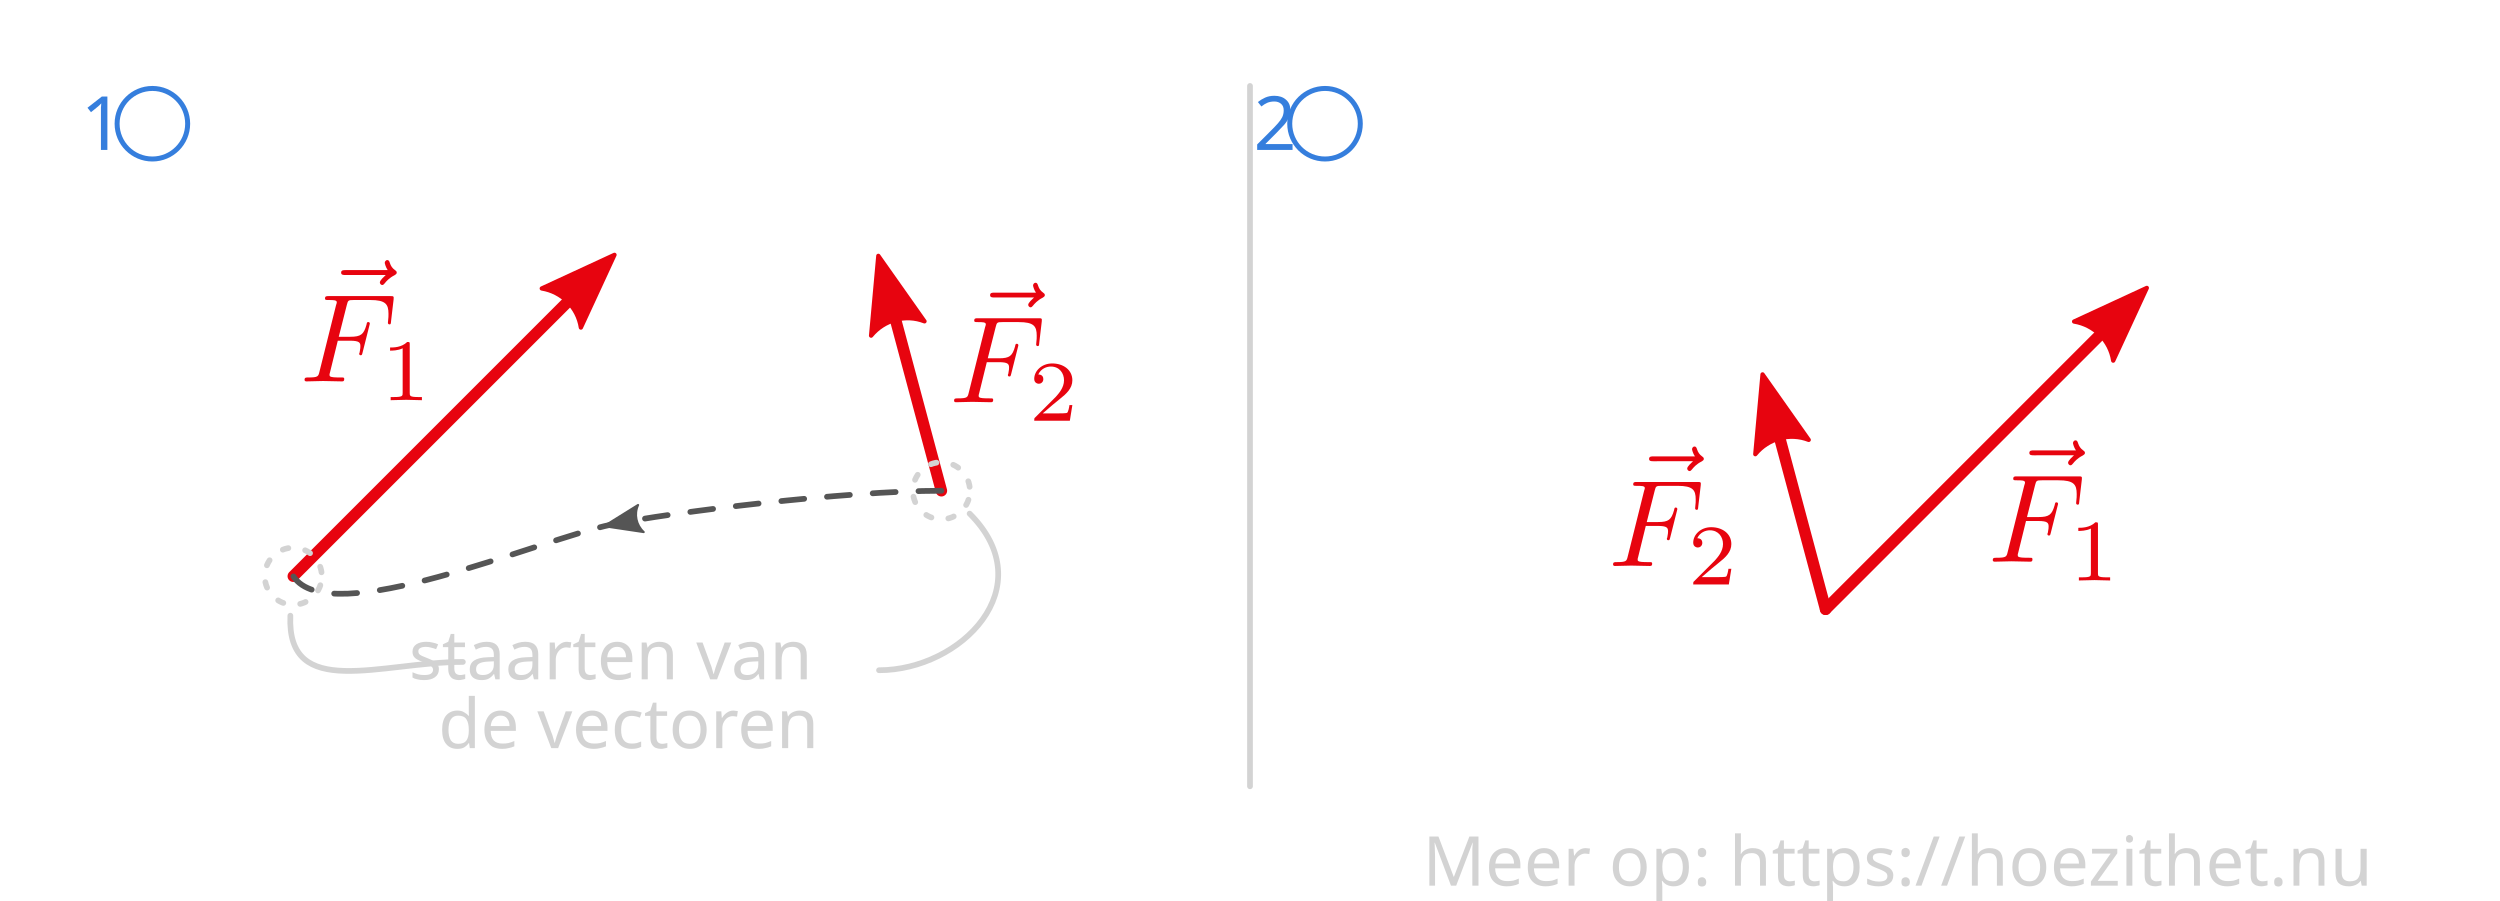
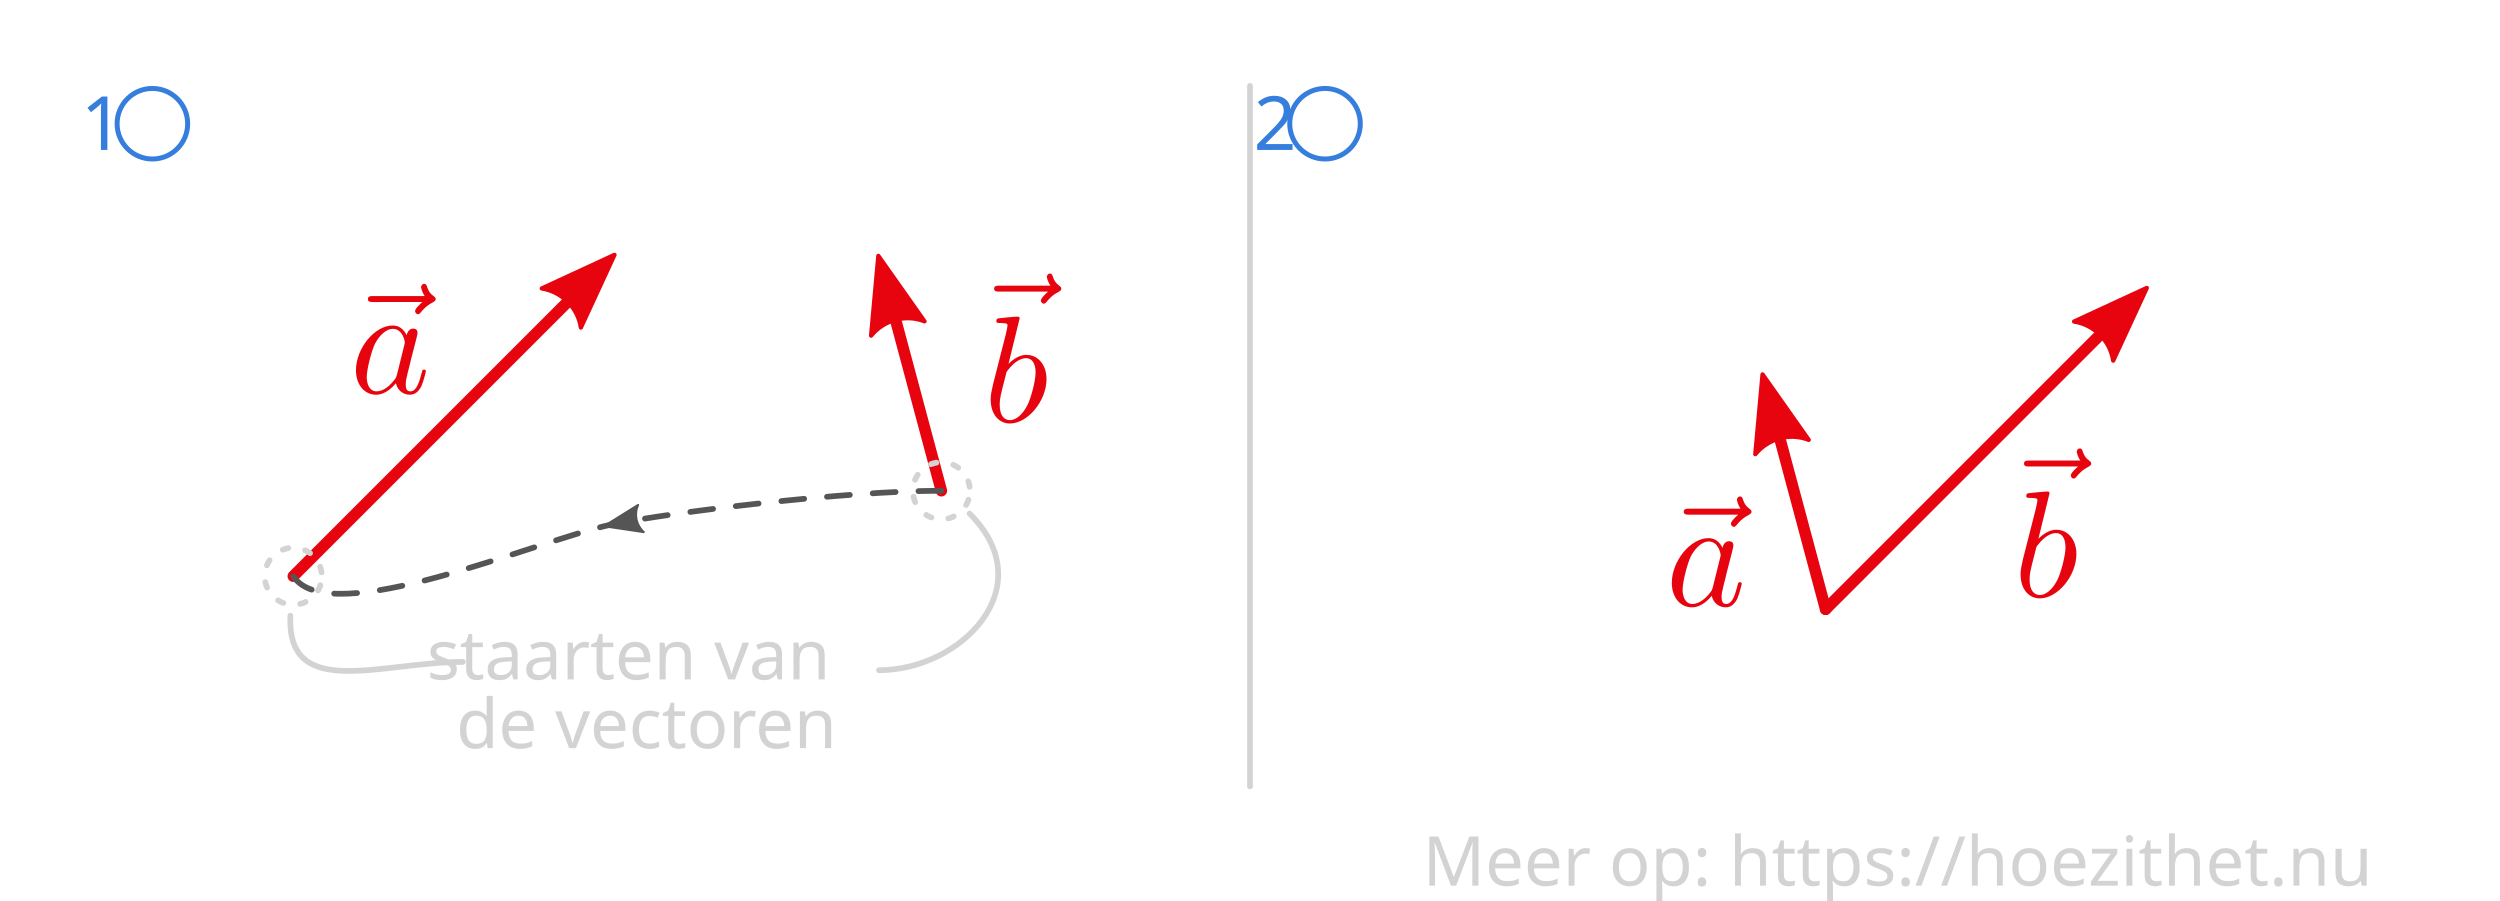
<svg xmlns="http://www.w3.org/2000/svg" width="581.736" height="209.63" viewBox="0 0 153.918 55.465" version="1.1" id="svg4623">
  <defs id="defs4617">
    <marker orient="auto" refY="0.0" refX="0.0" id="marker1286" style="overflow:visible;">
      <path id="path1284" style="fill-rule:evenodd;stroke-width:0.625;stroke-linejoin:round;stroke:#555555;stroke-opacity:1;fill:#555555;fill-opacity:1" d="M 8.719,4.034 L -2.207,0.016 L 8.719,-4.002 C 6.973,-1.63 6.983,1.616 8.719,4.034 z " transform="scale(0.6) rotate(180) translate(0,0)" />
    </marker>
    <marker orient="auto" refY="0.0" refX="0.0" id="Arrow2Mend" style="overflow:visible;">
      <path id="path1591" style="fill-rule:evenodd;stroke-width:0.625;stroke-linejoin:round;stroke:#e7040f;stroke-opacity:1;fill:#e7040f;fill-opacity:1" d="M 8.719,4.034 L -2.207,0.016 L 8.719,-4.002 C 6.973,-1.63 6.983,1.616 8.719,4.034 z " transform="scale(0.6) rotate(180) translate(0,0)" />
    </marker>
    <marker orient="auto" refY="0" refX="0" id="Arrow2Mend-3" style="overflow:visible">
      <path id="path1591-3" style="fill:#e7040f;fill-opacity:1;fill-rule:evenodd;stroke:#e7040f;stroke-width:0.625;stroke-linejoin:round;stroke-opacity:1" d="M 8.719,4.034 -2.207,0.016 8.719,-4.002 c -1.745,2.372 -1.735,5.617 -6e-7,8.035 z" transform="scale(-0.6)" />
    </marker>
    <marker orient="auto" refY="0" refX="0" id="Arrow2Mend-7" style="overflow:visible">
      <path id="path1591-9" style="fill:#e7040f;fill-opacity:1;fill-rule:evenodd;stroke:#e7040f;stroke-width:0.625;stroke-linejoin:round;stroke-opacity:1" d="M 8.719,4.034 -2.207,0.016 8.719,-4.002 c -1.745,2.372 -1.735,5.617 -6e-7,8.035 z" transform="scale(-0.6)" />
    </marker>
    <marker orient="auto" refY="0" refX="0" id="Arrow2Mend-3-9" style="overflow:visible">
      <path id="path1591-3-3" style="fill:#e7040f;fill-opacity:1;fill-rule:evenodd;stroke:#e7040f;stroke-width:0.625;stroke-linejoin:round;stroke-opacity:1" d="M 8.719,4.034 -2.207,0.016 8.719,-4.002 c -1.745,2.372 -1.735,5.617 -6e-7,8.035 z" transform="scale(-0.6)" />
    </marker>
  </defs>
  <g id="layer1" transform="translate(5.18002,-240.868)">
    <g id="g5353" transform="matrix(0.8962358,0,0,0.8962358,-1.232138,28.09939)" style="stroke-width:1.116">
      <text xml:space="preserve" style="font-style:normal;font-variant:normal;font-weight:normal;font-stretch:normal;font-size:28.016px;line-height:1.3;font-family:Quicksand;-inkscape-font-specification:'Quicksand, Normal';font-variant-ligatures:normal;font-variant-position:normal;font-variant-caps:normal;font-variant-numeric:normal;font-variant-alternates:normal;font-feature-settings:normal;text-indent:0;text-align:center;text-decoration:none;text-decoration-line:none;text-decoration-style:solid;text-decoration-color:#000000;letter-spacing:0px;word-spacing:0px;text-transform:none;writing-mode:lr-tb;direction:ltr;text-orientation:mixed;dominant-baseline:auto;baseline-shift:baseline;text-anchor:middle;white-space:normal;shape-padding:0;opacity:1;vector-effect:none;fill:#555555;fill-opacity:1;stroke:none;stroke-width:3.173px;stroke-linecap:butt;stroke-linejoin:miter;stroke-miterlimit:4;stroke-dasharray:none;stroke-dashoffset:0;stroke-opacity:1" x="44.293" y="218.673" id="text2653">
        <tspan id="tspan2651" x="44.293" y="245.288" style="stroke-width:3.173px" />
      </text>
      <text xml:space="preserve" style="font-style:normal;font-variant:normal;font-weight:normal;font-stretch:normal;font-size:4.723px;line-height:1.25;font-family:Quicksand;-inkscape-font-specification:Quicksand;text-align:end;letter-spacing:0px;word-spacing:0px;text-anchor:end;fill:#d3d3d3;fill-opacity:1;stroke:none;stroke-width:0.295" x="167.171" y="298.245" id="text7806">
        <tspan id="tspan7804" x="167.171" y="298.245" style="font-size:4.723px;text-align:end;text-anchor:end;fill:#d3d3d3;stroke-width:0.295">Meer op: https://hoezithet.nu</tspan>
      </text>
    </g>
  </g>
  <g id="layer2" transform="translate(5.18002,-240.868)" />
-   <g id="g1314" transform="translate(6.50997,-2.760524)">
-     <g id="g1242" transform="translate(0,-3.704166)">
-       <path style="opacity:1;vector-effect:none;fill:none;fill-opacity:1;stroke:#e7040f;stroke-width:0.706;stroke-linecap:round;stroke-linejoin:miter;stroke-miterlimit:4;stroke-dasharray:none;stroke-dashoffset:0;stroke-opacity:1;marker-end:url(#Arrow2Mend)" d="M 11.546,41.941 30.666,22.821" id="path1562" />
-       <g id="g2270" style="fill:#e7040f;fill-opacity:1" transform="matrix(1.435585,0,0,1.435585,-100.4151,-8.39193)">
-         <g transform="matrix(0.539544,0,0,0.539544,-1.96534,-46.00585)" style="fill:#e7040f;fill-opacity:1" id="g2195">
-           <path style="fill:#e7040f;fill-opacity:1;stroke:none;stroke-width:0" d="m 5.359,-5.938 c -0.141,0.141 -0.469,0.422 -0.469,0.594 0,0.094 0.094,0.203 0.188,0.203 0.094,0 0.141,-0.078 0.203,-0.141 C 5.391,-5.422 5.625,-5.703 6.062,-5.922 6.125,-5.969 6.234,-6.016 6.234,-6.125 6.234,-6.234 6.156,-6.281 6.094,-6.328 5.875,-6.484 5.766,-6.656 5.688,-6.891 5.656,-6.984 5.625,-7.125 5.484,-7.125 c -0.141,0 -0.203,0.141 -0.203,0.219 0,0.047 0.078,0.359 0.234,0.578 H 2.156 c -0.156,0 -0.344,0 -0.344,0.203 0,0.188 0.188,0.188 0.344,0.188 z m 0,0" transform="translate(150.181,132.246)" id="path2193" />
-         </g>
-         <g transform="matrix(0.539544,0,0,0.539544,-1.96534,-46.00585)" style="fill:#e7040f;fill-opacity:1" id="g2199">
-           <path style="fill:#e7040f;fill-opacity:1;stroke:none;stroke-width:0" d="m 3.016,-3.234 h 0.969 c 0.75,0 0.828,0.156 0.828,0.438 0,0.078 0,0.188 -0.062,0.5 C 4.719,-2.25 4.719,-2.219 4.719,-2.188 c 0,0.078 0.062,0.109 0.109,0.109 0.109,0 0.109,-0.031 0.156,-0.203 L 5.531,-4.453 C 5.562,-4.562 5.562,-4.578 5.562,-4.609 5.562,-4.625 5.547,-4.719 5.438,-4.719 5.344,-4.719 5.328,-4.672 5.297,-4.5 5.078,-3.734 4.859,-3.547 4,-3.547 H 3.094 l 0.641,-2.531 C 3.828,-6.438 3.844,-6.469 4.281,-6.469 h 1.312 c 1.219,0 1.453,0.328 1.453,1.094 0,0.234 0,0.266 -0.031,0.547 C 7,-4.703 7,-4.688 7,-4.656 c 0,0.047 0.031,0.125 0.125,0.125 0.109,0 0.109,-0.062 0.125,-0.25 L 7.453,-6.516 C 7.484,-6.781 7.438,-6.781 7.188,-6.781 H 2.297 c -0.188,0 -0.297,0 -0.297,0.203 0,0.109 0.094,0.109 0.281,0.109 0.375,0 0.656,0 0.656,0.172 0,0.047 0,0.062 -0.062,0.25 L 1.562,-0.781 c -0.094,0.391 -0.109,0.469 -0.906,0.469 -0.172,0 -0.281,0 -0.281,0.188 C 0.375,0 0.5,0 0.531,0 0.812,0 1.562,-0.031 1.844,-0.031 2.172,-0.031 3,0 3.328,0 3.422,0 3.531,0 3.531,-0.188 3.531,-0.266 3.484,-0.297 3.484,-0.297 3.453,-0.312 3.422,-0.312 3.203,-0.312 c -0.219,0 -0.266,0 -0.516,-0.016 -0.297,-0.031 -0.328,-0.078 -0.328,-0.203 0,-0.016 0,-0.078 0.047,-0.219 z m 0,0" transform="translate(148.712,134.765)" id="path2197" />
-         </g>
-         <g transform="matrix(0.539544,0,0,0.539544,-1.96534,-46.00585)" style="fill:#e7040f;fill-opacity:1" id="g2203">
-           <path style="fill:#e7040f;fill-opacity:1;stroke:none;stroke-width:0" d="m 2.328,-4.438 c 0,-0.188 0,-0.188 -0.203,-0.188 -0.453,0.438 -1.078,0.438 -1.359,0.438 v 0.25 c 0.156,0 0.625,0 1,-0.188 v 3.547 c 0,0.234 0,0.328 -0.688,0.328 H 0.812 V 0 c 0.125,0 0.984,-0.031 1.234,-0.031 0.219,0 1.094,0.031 1.25,0.031 V -0.25 H 3.031 c -0.703,0 -0.703,-0.094 -0.703,-0.328 z m 0,0" transform="translate(155.119,136.259)" id="path2201" />
-         </g>
-       </g>
-     </g>
-     <g transform="matrix(1.413478,0,0,1.413478,-47.29379,-19.3406)" style="fill:#e7040f;fill-opacity:1" id="g2278">
-       <g id="g2207" style="fill:#e7040f;fill-opacity:1" transform="matrix(0.539544,0,0,0.539544,-1.96534,-46.00585)">
-         <path id="path2205" transform="translate(135.237,144.201)" d="m 5.359,-5.938 c -0.141,0.141 -0.469,0.422 -0.469,0.594 0,0.094 0.094,0.203 0.188,0.203 0.094,0 0.141,-0.078 0.203,-0.141 C 5.391,-5.422 5.625,-5.703 6.062,-5.922 6.125,-5.969 6.234,-6.016 6.234,-6.125 6.234,-6.234 6.156,-6.281 6.094,-6.328 5.875,-6.484 5.766,-6.656 5.688,-6.891 5.656,-6.984 5.625,-7.125 5.484,-7.125 c -0.141,0 -0.203,0.141 -0.203,0.219 0,0.047 0.078,0.359 0.234,0.578 H 2.156 c -0.156,0 -0.344,0 -0.344,0.203 0,0.188 0.188,0.188 0.344,0.188 z m 0,0" style="fill:#e7040f;fill-opacity:1;stroke:none;stroke-width:0" />
-       </g>
-       <g id="g2211" style="fill:#e7040f;fill-opacity:1" transform="matrix(0.539544,0,0,0.539544,-1.96534,-46.00585)">
-         <path id="path2209" transform="translate(133.768,146.72)" d="m 3.016,-3.234 h 0.969 c 0.75,0 0.828,0.156 0.828,0.438 0,0.078 0,0.188 -0.062,0.5 C 4.719,-2.25 4.719,-2.219 4.719,-2.188 c 0,0.078 0.062,0.109 0.109,0.109 0.109,0 0.109,-0.031 0.156,-0.203 L 5.531,-4.453 C 5.562,-4.562 5.562,-4.578 5.562,-4.609 5.562,-4.625 5.547,-4.719 5.438,-4.719 5.344,-4.719 5.328,-4.672 5.297,-4.5 5.078,-3.734 4.859,-3.547 4,-3.547 H 3.094 l 0.641,-2.531 C 3.828,-6.438 3.844,-6.469 4.281,-6.469 h 1.312 c 1.219,0 1.453,0.328 1.453,1.094 0,0.234 0,0.266 -0.031,0.547 C 7,-4.703 7,-4.688 7,-4.656 c 0,0.047 0.031,0.125 0.125,0.125 0.109,0 0.109,-0.062 0.125,-0.25 L 7.453,-6.516 C 7.484,-6.781 7.438,-6.781 7.188,-6.781 H 2.297 c -0.188,0 -0.297,0 -0.297,0.203 0,0.109 0.094,0.109 0.281,0.109 0.375,0 0.656,0 0.656,0.172 0,0.047 0,0.062 -0.062,0.25 L 1.562,-0.781 c -0.094,0.391 -0.109,0.469 -0.906,0.469 -0.172,0 -0.281,0 -0.281,0.188 C 0.375,0 0.5,0 0.531,0 0.812,0 1.562,-0.031 1.844,-0.031 2.172,-0.031 3,0 3.328,0 3.422,0 3.531,0 3.531,-0.188 3.531,-0.266 3.484,-0.297 3.484,-0.297 3.453,-0.312 3.422,-0.312 3.203,-0.312 c -0.219,0 -0.266,0 -0.516,-0.016 -0.297,-0.031 -0.328,-0.078 -0.328,-0.203 0,-0.016 0,-0.078 0.047,-0.219 z m 0,0" style="fill:#e7040f;fill-opacity:1;stroke:none;stroke-width:0" />
-       </g>
-       <g id="g2215" style="fill:#e7040f;fill-opacity:1" transform="matrix(0.539544,0,0,0.539544,-1.96534,-46.00585)">
-         <path id="path2213" transform="translate(140.175,148.214)" d="M 3.516,-1.266 H 3.281 c -0.016,0.156 -0.094,0.562 -0.188,0.625 C 3.047,-0.594 2.516,-0.594 2.406,-0.594 H 1.125 c 0.734,-0.641 0.984,-0.844 1.391,-1.172 0.516,-0.406 1,-0.844 1,-1.5 0,-0.844 -0.734,-1.359 -1.625,-1.359 -0.859,0 -1.453,0.609 -1.453,1.25 0,0.344 0.297,0.391 0.375,0.391 0.156,0 0.359,-0.125 0.359,-0.375 0,-0.125 -0.047,-0.375 -0.406,-0.375 C 0.984,-4.219 1.453,-4.375 1.781,-4.375 c 0.703,0 1.062,0.547 1.062,1.109 0,0.609 -0.438,1.078 -0.656,1.328 L 0.516,-0.266 C 0.438,-0.203 0.438,-0.188 0.438,0 h 2.875 z m 0,0" style="fill:#e7040f;fill-opacity:1;stroke:none;stroke-width:0" />
-       </g>
-     </g>
-     <path id="path1562-7" d="M 51.449,32.975 47.815,19.415" style="opacity:1;vector-effect:none;fill:none;fill-opacity:1;stroke:#e7040f;stroke-width:0.706;stroke-linecap:round;stroke-linejoin:miter;stroke-miterlimit:4;stroke-dasharray:none;stroke-dashoffset:0;stroke-opacity:1;marker-end:url(#Arrow2Mend-3)" />
-     <circle r="1.757" cy="32.975" cx="51.449" id="path852" style="opacity:1;vector-effect:none;fill:none;fill-opacity:1;stroke:#d3d3d3;stroke-width:0.353;stroke-linecap:round;stroke-linejoin:miter;stroke-miterlimit:4;stroke-dasharray:0.353, 1.058;stroke-dashoffset:0.847;stroke-opacity:1;paint-order:markers stroke fill" />
-     <path id="path854" d="m 53.187,34.382 c 4.537,4.537 -0.551,9.643 -5.577,9.643" style="opacity:1;vector-effect:none;fill:none;fill-opacity:1;stroke:#d3d3d3;stroke-width:0.353;stroke-linecap:round;stroke-linejoin:miter;stroke-miterlimit:4;stroke-dasharray:none;stroke-dashoffset:0;stroke-opacity:1" />
-     <text id="text858" y="44.586" x="34.936" style="font-style:normal;font-variant:normal;font-weight:normal;font-stretch:normal;font-size:4.233px;line-height:1;font-family:Quicksand;-inkscape-font-specification:'Quicksand, Normal';font-variant-ligatures:normal;font-variant-position:normal;font-variant-caps:normal;font-variant-numeric:normal;font-variant-alternates:normal;font-feature-settings:normal;text-indent:0;text-align:center;text-decoration:none;text-decoration-line:none;text-decoration-style:solid;text-decoration-color:#000000;letter-spacing:0px;word-spacing:0px;text-transform:none;writing-mode:lr-tb;direction:ltr;text-orientation:mixed;dominant-baseline:auto;baseline-shift:baseline;text-anchor:middle;white-space:normal;shape-padding:0;opacity:1;vector-effect:none;fill:#d3d3d3;fill-opacity:1;stroke:none;stroke-width:0.719px;stroke-linecap:butt;stroke-linejoin:miter;stroke-miterlimit:4;stroke-dasharray:none;stroke-dashoffset:0;stroke-opacity:1" xml:space="preserve">
-       <tspan style="font-size:4.233px;line-height:1;text-align:center;text-anchor:middle;fill:#d3d3d3;stroke-width:0.719px" y="44.586" x="34.936" id="tspan856">staarten van</tspan>
-       <tspan style="font-size:4.233px;line-height:1;text-align:center;text-anchor:middle;fill:#d3d3d3;stroke-width:0.719px" y="48.819" x="34.936" id="tspan1322">de vectoren</tspan>
-     </text>
-     <circle r="1.757" cy="38.237" cx="11.546" id="path852-8" style="opacity:1;vector-effect:none;fill:none;fill-opacity:1;stroke:#d3d3d3;stroke-width:0.353;stroke-linecap:round;stroke-linejoin:miter;stroke-miterlimit:4;stroke-dasharray:0.353, 1.058;stroke-dashoffset:0.847;stroke-opacity:1;paint-order:markers stroke fill" />
-     <path id="path895" d="m 51.449,32.975 c -5.947,0 -16.709,1.335 -20.311,2.081 -4.514,0.935 -17.364,6.591 -19.592,3.181" style="opacity:1;vector-effect:none;fill:none;fill-opacity:1;stroke:#555555;stroke-width:0.353;stroke-linecap:round;stroke-linejoin:miter;stroke-miterlimit:4;stroke-dasharray:1.411, 1.411;stroke-dashoffset:0;stroke-opacity:1;marker-mid:url(#marker1286)" />
-     <path id="path854-4" d="m 11.366,40.667 c -0.226,5.268 5.594,2.847 10.62,2.847" style="opacity:1;vector-effect:none;fill:none;fill-opacity:1;stroke:#d3d3d3;stroke-width:0.353;stroke-linecap:round;stroke-linejoin:miter;stroke-miterlimit:4;stroke-dasharray:none;stroke-dashoffset:0;stroke-opacity:1" />
-   </g>
-   <g id="g1282" transform="translate(26.87174,-4.42878)">
-     <g transform="translate(-3.800238,-1.379694)" id="g1252">
-       <path style="opacity:1;vector-effect:none;fill:none;fill-opacity:1;stroke:#e7040f;stroke-width:0.706;stroke-linecap:round;stroke-linejoin:miter;stroke-miterlimit:4;stroke-dasharray:none;stroke-dashoffset:0;stroke-opacity:1;marker-end:url(#Arrow2Mend-7)" d="M 89.326,43.321 108.446,24.201" id="path1562-2" />
-       <g id="g2270-4" style="fill:#e7040f;fill-opacity:1" transform="matrix(1.435585,0,0,1.435585,-13.0371,2.05142)">
-         <g transform="matrix(0.539544,0,0,0.539544,-1.96534,-46.00585)" style="fill:#e7040f;fill-opacity:1" id="g2195-3">
-           <path style="fill:#e7040f;fill-opacity:1;stroke:none;stroke-width:0" d="m 5.359,-5.938 c -0.141,0.141 -0.469,0.422 -0.469,0.594 0,0.094 0.094,0.203 0.188,0.203 0.094,0 0.141,-0.078 0.203,-0.141 C 5.391,-5.422 5.625,-5.703 6.062,-5.922 6.125,-5.969 6.234,-6.016 6.234,-6.125 6.234,-6.234 6.156,-6.281 6.094,-6.328 5.875,-6.484 5.766,-6.656 5.688,-6.891 5.656,-6.984 5.625,-7.125 5.484,-7.125 c -0.141,0 -0.203,0.141 -0.203,0.219 0,0.047 0.078,0.359 0.234,0.578 H 2.156 c -0.156,0 -0.344,0 -0.344,0.203 0,0.188 0.188,0.188 0.344,0.188 z m 0,0" transform="translate(150.181,132.246)" id="path2193-7" />
-         </g>
-         <g transform="matrix(0.539544,0,0,0.539544,-1.96534,-46.00585)" style="fill:#e7040f;fill-opacity:1" id="g2199-1">
-           <path style="fill:#e7040f;fill-opacity:1;stroke:none;stroke-width:0" d="m 3.016,-3.234 h 0.969 c 0.75,0 0.828,0.156 0.828,0.438 0,0.078 0,0.188 -0.062,0.5 C 4.719,-2.25 4.719,-2.219 4.719,-2.188 c 0,0.078 0.062,0.109 0.109,0.109 0.109,0 0.109,-0.031 0.156,-0.203 L 5.531,-4.453 C 5.562,-4.562 5.562,-4.578 5.562,-4.609 5.562,-4.625 5.547,-4.719 5.438,-4.719 5.344,-4.719 5.328,-4.672 5.297,-4.5 5.078,-3.734 4.859,-3.547 4,-3.547 H 3.094 l 0.641,-2.531 C 3.828,-6.438 3.844,-6.469 4.281,-6.469 h 1.312 c 1.219,0 1.453,0.328 1.453,1.094 0,0.234 0,0.266 -0.031,0.547 C 7,-4.703 7,-4.688 7,-4.656 c 0,0.047 0.031,0.125 0.125,0.125 0.109,0 0.109,-0.062 0.125,-0.25 L 7.453,-6.516 C 7.484,-6.781 7.438,-6.781 7.188,-6.781 H 2.297 c -0.188,0 -0.297,0 -0.297,0.203 0,0.109 0.094,0.109 0.281,0.109 0.375,0 0.656,0 0.656,0.172 0,0.047 0,0.062 -0.062,0.25 L 1.562,-0.781 c -0.094,0.391 -0.109,0.469 -0.906,0.469 -0.172,0 -0.281,0 -0.281,0.188 C 0.375,0 0.5,0 0.531,0 0.812,0 1.562,-0.031 1.844,-0.031 2.172,-0.031 3,0 3.328,0 3.422,0 3.531,0 3.531,-0.188 3.531,-0.266 3.484,-0.297 3.484,-0.297 3.453,-0.312 3.422,-0.312 3.203,-0.312 c -0.219,0 -0.266,0 -0.516,-0.016 -0.297,-0.031 -0.328,-0.078 -0.328,-0.203 0,-0.016 0,-0.078 0.047,-0.219 z m 0,0" transform="translate(148.712,134.765)" id="path2197-2" />
-         </g>
-         <g transform="matrix(0.539544,0,0,0.539544,-1.96534,-46.00585)" style="fill:#e7040f;fill-opacity:1" id="g2203-2">
-           <path style="fill:#e7040f;fill-opacity:1;stroke:none;stroke-width:0" d="m 2.328,-4.438 c 0,-0.188 0,-0.188 -0.203,-0.188 -0.453,0.438 -1.078,0.438 -1.359,0.438 v 0.25 c 0.156,0 0.625,0 1,-0.188 v 3.547 c 0,0.234 0,0.328 -0.688,0.328 H 0.812 V 0 c 0.125,0 0.984,-0.031 1.234,-0.031 0.219,0 1.094,0.031 1.25,0.031 V -0.25 H 3.031 c -0.703,0 -0.703,-0.094 -0.703,-0.328 z m 0,0" transform="translate(155.119,136.259)" id="path2201-0" />
-         </g>
-       </g>
-     </g>
-     <g transform="translate(-36.39458,8.413228)" id="g1262">
-       <g id="g2278-2" style="fill:#e7040f;fill-opacity:1" transform="matrix(1.413478,0,0,1.413478,9.311159,-16.00386)">
-         <g transform="matrix(0.539544,0,0,0.539544,-1.96534,-46.00585)" style="fill:#e7040f;fill-opacity:1" id="g2207-1">
-           <path style="fill:#e7040f;fill-opacity:1;stroke:none;stroke-width:0" d="m 5.359,-5.938 c -0.141,0.141 -0.469,0.422 -0.469,0.594 0,0.094 0.094,0.203 0.188,0.203 0.094,0 0.141,-0.078 0.203,-0.141 C 5.391,-5.422 5.625,-5.703 6.062,-5.922 6.125,-5.969 6.234,-6.016 6.234,-6.125 6.234,-6.234 6.156,-6.281 6.094,-6.328 5.875,-6.484 5.766,-6.656 5.688,-6.891 5.656,-6.984 5.625,-7.125 5.484,-7.125 c -0.141,0 -0.203,0.141 -0.203,0.219 0,0.047 0.078,0.359 0.234,0.578 H 2.156 c -0.156,0 -0.344,0 -0.344,0.203 0,0.188 0.188,0.188 0.344,0.188 z m 0,0" transform="translate(135.237,144.201)" id="path2205-7" />
-         </g>
-         <g transform="matrix(0.539544,0,0,0.539544,-1.96534,-46.00585)" style="fill:#e7040f;fill-opacity:1" id="g2211-5">
-           <path style="fill:#e7040f;fill-opacity:1;stroke:none;stroke-width:0" d="m 3.016,-3.234 h 0.969 c 0.75,0 0.828,0.156 0.828,0.438 0,0.078 0,0.188 -0.062,0.5 C 4.719,-2.25 4.719,-2.219 4.719,-2.188 c 0,0.078 0.062,0.109 0.109,0.109 0.109,0 0.109,-0.031 0.156,-0.203 L 5.531,-4.453 C 5.562,-4.562 5.562,-4.578 5.562,-4.609 5.562,-4.625 5.547,-4.719 5.438,-4.719 5.344,-4.719 5.328,-4.672 5.297,-4.5 5.078,-3.734 4.859,-3.547 4,-3.547 H 3.094 l 0.641,-2.531 C 3.828,-6.438 3.844,-6.469 4.281,-6.469 h 1.312 c 1.219,0 1.453,0.328 1.453,1.094 0,0.234 0,0.266 -0.031,0.547 C 7,-4.703 7,-4.688 7,-4.656 c 0,0.047 0.031,0.125 0.125,0.125 0.109,0 0.109,-0.062 0.125,-0.25 L 7.453,-6.516 C 7.484,-6.781 7.438,-6.781 7.188,-6.781 H 2.297 c -0.188,0 -0.297,0 -0.297,0.203 0,0.109 0.094,0.109 0.281,0.109 0.375,0 0.656,0 0.656,0.172 0,0.047 0,0.062 -0.062,0.25 L 1.562,-0.781 c -0.094,0.391 -0.109,0.469 -0.906,0.469 -0.172,0 -0.281,0 -0.281,0.188 C 0.375,0 0.5,0 0.531,0 0.812,0 1.562,-0.031 1.844,-0.031 2.172,-0.031 3,0 3.328,0 3.422,0 3.531,0 3.531,-0.188 3.531,-0.266 3.484,-0.297 3.484,-0.297 3.453,-0.312 3.422,-0.312 3.203,-0.312 c -0.219,0 -0.266,0 -0.516,-0.016 -0.297,-0.031 -0.328,-0.078 -0.328,-0.203 0,-0.016 0,-0.078 0.047,-0.219 z m 0,0" transform="translate(133.768,146.72)" id="path2209-1" />
-         </g>
-         <g transform="matrix(0.539544,0,0,0.539544,-1.96534,-46.00585)" style="fill:#e7040f;fill-opacity:1" id="g2215-7">
-           <path style="fill:#e7040f;fill-opacity:1;stroke:none;stroke-width:0" d="M 3.516,-1.266 H 3.281 c -0.016,0.156 -0.094,0.562 -0.188,0.625 C 3.047,-0.594 2.516,-0.594 2.406,-0.594 H 1.125 c 0.734,-0.641 0.984,-0.844 1.391,-1.172 0.516,-0.406 1,-0.844 1,-1.5 0,-0.844 -0.734,-1.359 -1.625,-1.359 -0.859,0 -1.453,0.609 -1.453,1.25 0,0.344 0.297,0.391 0.375,0.391 0.156,0 0.359,-0.125 0.359,-0.375 0,-0.125 -0.047,-0.375 -0.406,-0.375 C 0.984,-4.219 1.453,-4.375 1.781,-4.375 c 0.703,0 1.062,0.547 1.062,1.109 0,0.609 -0.438,1.078 -0.656,1.328 L 0.516,-0.266 C 0.438,-0.203 0.438,-0.188 0.438,0 h 2.875 z m 0,0" transform="translate(140.175,148.214)" id="path2213-4" />
-         </g>
-       </g>
-       <path style="opacity:1;vector-effect:none;fill:none;fill-opacity:1;stroke:#e7040f;stroke-width:0.706;stroke-linecap:round;stroke-linejoin:miter;stroke-miterlimit:4;stroke-dasharray:none;stroke-dashoffset:0;stroke-opacity:1;marker-end:url(#Arrow2Mend-3-9)" d="m 121.92,33.528 -3.633,-13.56" id="path1562-7-1" />
-     </g>
-   </g>
+   <path style="opacity:1;vector-effect:none;fill:none;fill-opacity:1;stroke:#e7040f;stroke-width:0.706;stroke-linecap:round;stroke-linejoin:miter;stroke-miterlimit:4;stroke-dasharray:none;stroke-dashoffset:0;stroke-opacity:1;marker-end:url(#Arrow2Mend)" d="M 18.056,35.477 37.176,16.356" id="path1562" />
+   <path style="opacity:1;vector-effect:none;fill:none;fill-opacity:1;stroke:#e7040f;stroke-width:0.706;stroke-linecap:round;stroke-linejoin:miter;stroke-miterlimit:4;stroke-dasharray:none;stroke-dashoffset:0;stroke-opacity:1;marker-end:url(#Arrow2Mend-3)" d="M 57.959,30.215 54.325,16.654" id="path1562-7" />
+   <circle style="opacity:1;vector-effect:none;fill:none;fill-opacity:1;stroke:#d3d3d3;stroke-width:0.353;stroke-linecap:round;stroke-linejoin:miter;stroke-miterlimit:4;stroke-dasharray:0.353, 1.058;stroke-dashoffset:0.847;stroke-opacity:1;paint-order:markers stroke fill" id="path852" cx="57.959" cy="30.215" r="1.757" />
+   <path style="opacity:1;vector-effect:none;fill:none;fill-opacity:1;stroke:#d3d3d3;stroke-width:0.353;stroke-linecap:round;stroke-linejoin:miter;stroke-miterlimit:4;stroke-dasharray:none;stroke-dashoffset:0;stroke-opacity:1" d="m 59.697,31.621 c 4.537,4.537 -0.551,9.643 -5.577,9.643" id="path854" />
+   <text xml:space="preserve" style="font-style:normal;font-variant:normal;font-weight:normal;font-stretch:normal;font-size:4.233px;line-height:1;font-family:Quicksand;-inkscape-font-specification:'Quicksand, Normal';font-variant-ligatures:normal;font-variant-position:normal;font-variant-caps:normal;font-variant-numeric:normal;font-variant-alternates:normal;font-feature-settings:normal;text-indent:0;text-align:center;text-decoration:none;text-decoration-line:none;text-decoration-style:solid;text-decoration-color:#000000;letter-spacing:0px;word-spacing:0px;text-transform:none;writing-mode:lr-tb;direction:ltr;text-orientation:mixed;dominant-baseline:auto;baseline-shift:baseline;text-anchor:middle;white-space:normal;shape-padding:0;opacity:1;vector-effect:none;fill:#d3d3d3;fill-opacity:1;stroke:none;stroke-width:0.719px;stroke-linecap:butt;stroke-linejoin:miter;stroke-miterlimit:4;stroke-dasharray:none;stroke-dashoffset:0;stroke-opacity:1" x="41.446" y="41.826" id="text858">
+     <tspan id="tspan856" x="41.446" y="41.826" style="font-size:4.233px;line-height:1;text-align:center;text-anchor:middle;fill:#d3d3d3;stroke-width:0.719px">staarten van</tspan>
+     <tspan id="tspan1322" x="41.446" y="46.059" style="font-size:4.233px;line-height:1;text-align:center;text-anchor:middle;fill:#d3d3d3;stroke-width:0.719px">de vectoren</tspan>
+   </text>
+   <circle style="opacity:1;vector-effect:none;fill:none;fill-opacity:1;stroke:#d3d3d3;stroke-width:0.353;stroke-linecap:round;stroke-linejoin:miter;stroke-miterlimit:4;stroke-dasharray:0.353, 1.058;stroke-dashoffset:0.847;stroke-opacity:1;paint-order:markers stroke fill" id="path852-8" cx="18.056" cy="35.477" r="1.757" />
+   <path style="opacity:1;vector-effect:none;fill:none;fill-opacity:1;stroke:#555555;stroke-width:0.353;stroke-linecap:round;stroke-linejoin:miter;stroke-miterlimit:4;stroke-dasharray:1.411, 1.411;stroke-dashoffset:0;stroke-opacity:1;marker-mid:url(#marker1286)" d="m 57.959,30.215 c -5.947,0 -16.709,1.335 -20.311,2.081 -4.514,0.935 -17.364,6.591 -19.592,3.181" id="path895" />
+   <path style="opacity:1;vector-effect:none;fill:none;fill-opacity:1;stroke:#d3d3d3;stroke-width:0.353;stroke-linecap:round;stroke-linejoin:miter;stroke-miterlimit:4;stroke-dasharray:none;stroke-dashoffset:0;stroke-opacity:1" d="m 17.876,37.906 c -0.226,5.268 5.594,2.847 10.62,2.847" id="path854-4" />
+   <path style="opacity:1;vector-effect:none;fill:none;fill-opacity:1;stroke:#e7040f;stroke-width:0.706;stroke-linecap:round;stroke-linejoin:miter;stroke-miterlimit:4;stroke-dasharray:none;stroke-dashoffset:0;stroke-opacity:1;marker-end:url(#Arrow2Mend-7)" d="M 112.397,37.513 131.517,18.392" id="path1562-2" />
+   <path style="opacity:1;vector-effect:none;fill:none;fill-opacity:1;stroke:#e7040f;stroke-width:0.706;stroke-linecap:round;stroke-linejoin:miter;stroke-miterlimit:4;stroke-dasharray:none;stroke-dashoffset:0;stroke-opacity:1;marker-end:url(#Arrow2Mend-3-9)" d="m 112.397,37.513 -3.633,-13.56" id="path1562-7-1" />
  <path style="opacity:1;vector-effect:none;fill:none;fill-opacity:1;stroke:#d3d3d3;stroke-width:0.353;stroke-linecap:round;stroke-linejoin:miter;stroke-miterlimit:4;stroke-dasharray:none;stroke-dashoffset:0;stroke-opacity:1" d="M 76.959,5.292 V 48.409" id="path946" />
  <g id="g1043" transform="matrix(0.72617,0,0,0.72617,-53.457,-7.92841)">
    <text id="text950" y="23.632" x="86.414" style="font-style:normal;font-variant:normal;font-weight:normal;font-stretch:normal;font-size:6.35px;line-height:1.3;font-family:Quicksand;-inkscape-font-specification:'Quicksand, Normal';font-variant-ligatures:normal;font-variant-position:normal;font-variant-caps:normal;font-variant-numeric:normal;font-variant-alternates:normal;font-feature-settings:normal;text-indent:0;text-align:center;text-decoration:none;text-decoration-line:none;text-decoration-style:solid;text-decoration-color:#000000;letter-spacing:0px;word-spacing:0px;text-transform:none;writing-mode:lr-tb;direction:ltr;text-orientation:mixed;dominant-baseline:auto;baseline-shift:baseline;text-anchor:middle;white-space:normal;shape-padding:0;opacity:1;vector-effect:none;fill:#357edd;fill-opacity:1;stroke:none;stroke-width:0.719px;stroke-linecap:butt;stroke-linejoin:miter;stroke-miterlimit:4;stroke-dasharray:none;stroke-dashoffset:0;stroke-opacity:1" xml:space="preserve">
      <tspan style="fill:#357edd;stroke-width:0.719px" y="23.632" x="86.414" id="tspan948">1</tspan>
    </text>
    <circle r="2.991" cy="21.408" cx="86.534" id="path952" style="opacity:1;vector-effect:none;fill:none;fill-opacity:1;stroke:#357edd;stroke-width:0.423;stroke-linecap:square;stroke-linejoin:miter;stroke-miterlimit:4;stroke-dasharray:none;stroke-dashoffset:0;stroke-opacity:1;paint-order:markers stroke fill" />
  </g>
  <g id="g1043-6" transform="matrix(0.72617,0,0,0.72617,18.73928,-7.92841)">
    <text id="text950-9" y="23.632" x="86.427" style="font-style:normal;font-variant:normal;font-weight:normal;font-stretch:normal;font-size:6.35px;line-height:1.3;font-family:Quicksand;-inkscape-font-specification:'Quicksand, Normal';font-variant-ligatures:normal;font-variant-position:normal;font-variant-caps:normal;font-variant-numeric:normal;font-variant-alternates:normal;font-feature-settings:normal;text-indent:0;text-align:center;text-decoration:none;text-decoration-line:none;text-decoration-style:solid;text-decoration-color:#000000;letter-spacing:0px;word-spacing:0px;text-transform:none;writing-mode:lr-tb;direction:ltr;text-orientation:mixed;dominant-baseline:auto;baseline-shift:baseline;text-anchor:middle;white-space:normal;shape-padding:0;opacity:1;vector-effect:none;fill:#357edd;fill-opacity:1;stroke:none;stroke-width:0.719px;stroke-linecap:butt;stroke-linejoin:miter;stroke-miterlimit:4;stroke-dasharray:none;stroke-dashoffset:0;stroke-opacity:1" xml:space="preserve">
      <tspan style="fill:#357edd;stroke-width:0.719px" y="23.632" x="86.427" id="tspan948-8">2</tspan>
    </text>
    <circle r="2.991" cy="21.408" cx="86.534" id="path952-7" style="opacity:1;vector-effect:none;fill:none;fill-opacity:1;stroke:#357edd;stroke-width:0.423;stroke-linecap:square;stroke-linejoin:miter;stroke-miterlimit:4;stroke-dasharray:none;stroke-dashoffset:0;stroke-opacity:1;paint-order:markers stroke fill" />
  </g>
+   <g transform="matrix(1.748927,0,0,1.748927,-79.16051,52.41454)" id="g1169-8" style="fill:#e7040f;fill-opacity:1">
+     <g id="g1106-3" style="fill:#e7040f;fill-opacity:1" transform="matrix(0.539544,0,0,0.539544,-22.66488,-88.84531)">
+       <path id="path1104-0" transform="translate(148.089,134.765)" d="m 5.359,-5.938 c -0.141,0.141 -0.469,0.422 -0.469,0.594 0,0.094 0.094,0.203 0.188,0.203 0.094,0 0.141,-0.078 0.203,-0.141 C 5.391,-5.422 5.625,-5.703 6.062,-5.922 6.125,-5.969 6.234,-6.016 6.234,-6.125 6.234,-6.234 6.156,-6.281 6.094,-6.328 5.875,-6.484 5.766,-6.656 5.688,-6.891 5.656,-6.984 5.625,-7.125 5.484,-7.125 c -0.141,0 -0.203,0.141 -0.203,0.219 0,0.047 0.078,0.359 0.234,0.578 H 2.156 c -0.156,0 -0.344,0 -0.344,0.203 0,0.188 0.188,0.188 0.344,0.188 z m 0,0" style="fill:#e7040f;fill-opacity:1;stroke:none;stroke-width:0" />
+     </g>
+     <g id="g1110-1" style="fill:#e7040f;fill-opacity:1" transform="matrix(0.539544,0,0,0.539544,-22.66488,-88.84531)">
+       <path id="path1108-7" transform="translate(148.7166,134.765)" d="M 3.719,-3.766 C 3.531,-4.141 3.25,-4.406 2.797,-4.406 c -1.156,0 -2.391,1.469 -2.391,2.922 0,0.938 0.547,1.594 1.312,1.594 0.203,0 0.703,-0.047 1.297,-0.75 0.078,0.422 0.438,0.75 0.906,0.75 0.359,0 0.578,-0.234 0.75,-0.547 0.156,-0.359 0.297,-0.969 0.297,-0.984 0,-0.109 -0.094,-0.109 -0.125,-0.109 -0.094,0 -0.109,0.047 -0.141,0.188 -0.172,0.641 -0.344,1.234 -0.75,1.234 -0.281,0 -0.297,-0.266 -0.297,-0.453 0,-0.219 0.016,-0.312 0.125,-0.75 C 3.891,-1.719 3.906,-1.828 4,-2.203 L 4.359,-3.594 c 0.062,-0.281 0.062,-0.297 0.062,-0.344 0,-0.172 -0.109,-0.266 -0.281,-0.266 -0.25,0 -0.391,0.219 -0.422,0.438 z M 3.078,-1.188 C 3.016,-1 3.016,-0.984 2.875,-0.812 2.438,-0.266 2.031,-0.109 1.75,-0.109 c -0.5,0 -0.641,-0.547 -0.641,-0.938 0,-0.5 0.312,-1.719 0.547,-2.188 0.312,-0.578 0.75,-0.953 1.156,-0.953 0.641,0 0.781,0.812 0.781,0.875 0,0.062 -0.016,0.125 -0.031,0.172 z m 0,0" style="fill:#e7040f;fill-opacity:1;stroke:none;stroke-width:0" />
+     </g>
+   </g>
+   <g id="g1175-8" transform="matrix(1.734698,0,0,1.734698,-25.32738,42.76876)" style="fill:#e7040f;fill-opacity:1">
+     <g id="g1114-9" style="fill:#e7040f;fill-opacity:1" transform="matrix(0.539544,0,0,0.539544,-22.66488,-88.84531)">
+       <path id="path1112-1" transform="translate(132.649,144.091)" d="m 5.359,-5.938 c -0.141,0.141 -0.469,0.422 -0.469,0.594 0,0.094 0.094,0.203 0.188,0.203 0.094,0 0.141,-0.078 0.203,-0.141 C 5.391,-5.422 5.625,-5.703 6.062,-5.922 6.125,-5.969 6.234,-6.016 6.234,-6.125 6.234,-6.234 6.156,-6.281 6.094,-6.328 5.875,-6.484 5.766,-6.656 5.688,-6.891 5.656,-6.984 5.625,-7.125 5.484,-7.125 c -0.141,0 -0.203,0.141 -0.203,0.219 0,0.047 0.078,0.359 0.234,0.578 H 2.156 c -0.156,0 -0.344,0 -0.344,0.203 0,0.188 0.188,0.188 0.344,0.188 z m 0,0" style="fill:#e7040f;fill-opacity:1;stroke:none;stroke-width:0" />
+     </g>
+     <g id="g1118-5" style="fill:#e7040f;fill-opacity:1" transform="matrix(0.539544,0,0,0.539544,-22.66488,-88.84531)">
+       <path id="path1116-4" transform="translate(133.768,146.72)" d="m 2.375,-6.812 c 0,0 0,-0.109 -0.125,-0.109 -0.219,0 -0.953,0.078 -1.219,0.109 -0.078,0 -0.188,0.016 -0.188,0.188 0,0.125 0.094,0.125 0.25,0.125 0.469,0 0.484,0.062 0.484,0.172 0,0.062 -0.078,0.406 -0.125,0.609 l -0.828,3.25 c -0.109,0.5 -0.156,0.672 -0.156,1.016 0,0.938 0.531,1.562 1.266,1.562 1.172,0 2.406,-1.484 2.406,-2.922 0,-0.906 -0.531,-1.594 -1.328,-1.594 -0.453,0 -0.875,0.297 -1.172,0.594 z M 1.453,-3.047 C 1.5,-3.266 1.5,-3.281 1.594,-3.391 2.078,-4.031 2.531,-4.188 2.797,-4.188 c 0.359,0 0.625,0.297 0.625,0.938 0,0.594 -0.328,1.734 -0.516,2.109 -0.328,0.672 -0.781,1.031 -1.172,1.031 -0.344,0 -0.672,-0.266 -0.672,-1 0,-0.203 0,-0.391 0.156,-1.016 z m 0,0" style="fill:#e7040f;fill-opacity:1;stroke:none;stroke-width:0" />
+     </g>
+   </g>
+   <g transform="matrix(1.748927,0,0,1.748927,1.853285,65.50525)" id="g1169-8-9" style="fill:#e7040f;fill-opacity:1">
+     <g id="g1106-3-8" style="fill:#e7040f;fill-opacity:1" transform="matrix(0.539544,0,0,0.539544,-22.66488,-88.84531)">
+       <path id="path1104-0-5" transform="translate(148.089,134.765)" d="m 5.359,-5.938 c -0.141,0.141 -0.469,0.422 -0.469,0.594 0,0.094 0.094,0.203 0.188,0.203 0.094,0 0.141,-0.078 0.203,-0.141 C 5.391,-5.422 5.625,-5.703 6.062,-5.922 6.125,-5.969 6.234,-6.016 6.234,-6.125 6.234,-6.234 6.156,-6.281 6.094,-6.328 5.875,-6.484 5.766,-6.656 5.688,-6.891 5.656,-6.984 5.625,-7.125 5.484,-7.125 c -0.141,0 -0.203,0.141 -0.203,0.219 0,0.047 0.078,0.359 0.234,0.578 H 2.156 c -0.156,0 -0.344,0 -0.344,0.203 0,0.188 0.188,0.188 0.344,0.188 z m 0,0" style="fill:#e7040f;fill-opacity:1;stroke:none;stroke-width:0" />
+     </g>
+     <g id="g1110-1-4" style="fill:#e7040f;fill-opacity:1" transform="matrix(0.539544,0,0,0.539544,-22.66488,-88.84531)">
+       <path id="path1108-7-7" transform="translate(148.7166,134.765)" d="M 3.719,-3.766 C 3.531,-4.141 3.25,-4.406 2.797,-4.406 c -1.156,0 -2.391,1.469 -2.391,2.922 0,0.938 0.547,1.594 1.312,1.594 0.203,0 0.703,-0.047 1.297,-0.75 0.078,0.422 0.438,0.75 0.906,0.75 0.359,0 0.578,-0.234 0.75,-0.547 0.156,-0.359 0.297,-0.969 0.297,-0.984 0,-0.109 -0.094,-0.109 -0.125,-0.109 -0.094,0 -0.109,0.047 -0.141,0.188 -0.172,0.641 -0.344,1.234 -0.75,1.234 -0.281,0 -0.297,-0.266 -0.297,-0.453 0,-0.219 0.016,-0.312 0.125,-0.75 C 3.891,-1.719 3.906,-1.828 4,-2.203 L 4.359,-3.594 c 0.062,-0.281 0.062,-0.297 0.062,-0.344 0,-0.172 -0.109,-0.266 -0.281,-0.266 -0.25,0 -0.391,0.219 -0.422,0.438 z M 3.078,-1.188 C 3.016,-1 3.016,-0.984 2.875,-0.812 2.438,-0.266 2.031,-0.109 1.75,-0.109 c -0.5,0 -0.641,-0.547 -0.641,-0.938 0,-0.5 0.312,-1.719 0.547,-2.188 0.312,-0.578 0.75,-0.953 1.156,-0.953 0.641,0 0.781,0.812 0.781,0.875 0,0.062 -0.016,0.125 -0.031,0.172 z m 0,0" style="fill:#e7040f;fill-opacity:1;stroke:none;stroke-width:0" />
+     </g>
+   </g>
+   <g id="g1175-8-8" transform="matrix(1.734698,0,0,1.734698,38.08105,53.53586)" style="fill:#e7040f;fill-opacity:1">
+     <g id="g1114-9-1" style="fill:#e7040f;fill-opacity:1" transform="matrix(0.539544,0,0,0.539544,-22.66488,-88.84531)">
+       <path id="path1112-1-9" transform="translate(132.649,144.091)" d="m 5.359,-5.938 c -0.141,0.141 -0.469,0.422 -0.469,0.594 0,0.094 0.094,0.203 0.188,0.203 0.094,0 0.141,-0.078 0.203,-0.141 C 5.391,-5.422 5.625,-5.703 6.062,-5.922 6.125,-5.969 6.234,-6.016 6.234,-6.125 6.234,-6.234 6.156,-6.281 6.094,-6.328 5.875,-6.484 5.766,-6.656 5.688,-6.891 5.656,-6.984 5.625,-7.125 5.484,-7.125 c -0.141,0 -0.203,0.141 -0.203,0.219 0,0.047 0.078,0.359 0.234,0.578 H 2.156 c -0.156,0 -0.344,0 -0.344,0.203 0,0.188 0.188,0.188 0.344,0.188 z m 0,0" style="fill:#e7040f;fill-opacity:1;stroke:none;stroke-width:0" />
+     </g>
+     <g id="g1118-5-8" style="fill:#e7040f;fill-opacity:1" transform="matrix(0.539544,0,0,0.539544,-22.66488,-88.84531)">
+       <path id="path1116-4-1" transform="translate(133.768,146.72)" d="m 2.375,-6.812 c 0,0 0,-0.109 -0.125,-0.109 -0.219,0 -0.953,0.078 -1.219,0.109 -0.078,0 -0.188,0.016 -0.188,0.188 0,0.125 0.094,0.125 0.25,0.125 0.469,0 0.484,0.062 0.484,0.172 0,0.062 -0.078,0.406 -0.125,0.609 l -0.828,3.25 c -0.109,0.5 -0.156,0.672 -0.156,1.016 0,0.938 0.531,1.562 1.266,1.562 1.172,0 2.406,-1.484 2.406,-2.922 0,-0.906 -0.531,-1.594 -1.328,-1.594 -0.453,0 -0.875,0.297 -1.172,0.594 z M 1.453,-3.047 C 1.5,-3.266 1.5,-3.281 1.594,-3.391 2.078,-4.031 2.531,-4.188 2.797,-4.188 c 0.359,0 0.625,0.297 0.625,0.938 0,0.594 -0.328,1.734 -0.516,2.109 -0.328,0.672 -0.781,1.031 -1.172,1.031 -0.344,0 -0.672,-0.266 -0.672,-1 0,-0.203 0,-0.391 0.156,-1.016 z m 0,0" style="fill:#e7040f;fill-opacity:1;stroke:none;stroke-width:0" />
+     </g>
+   </g>
</svg>
